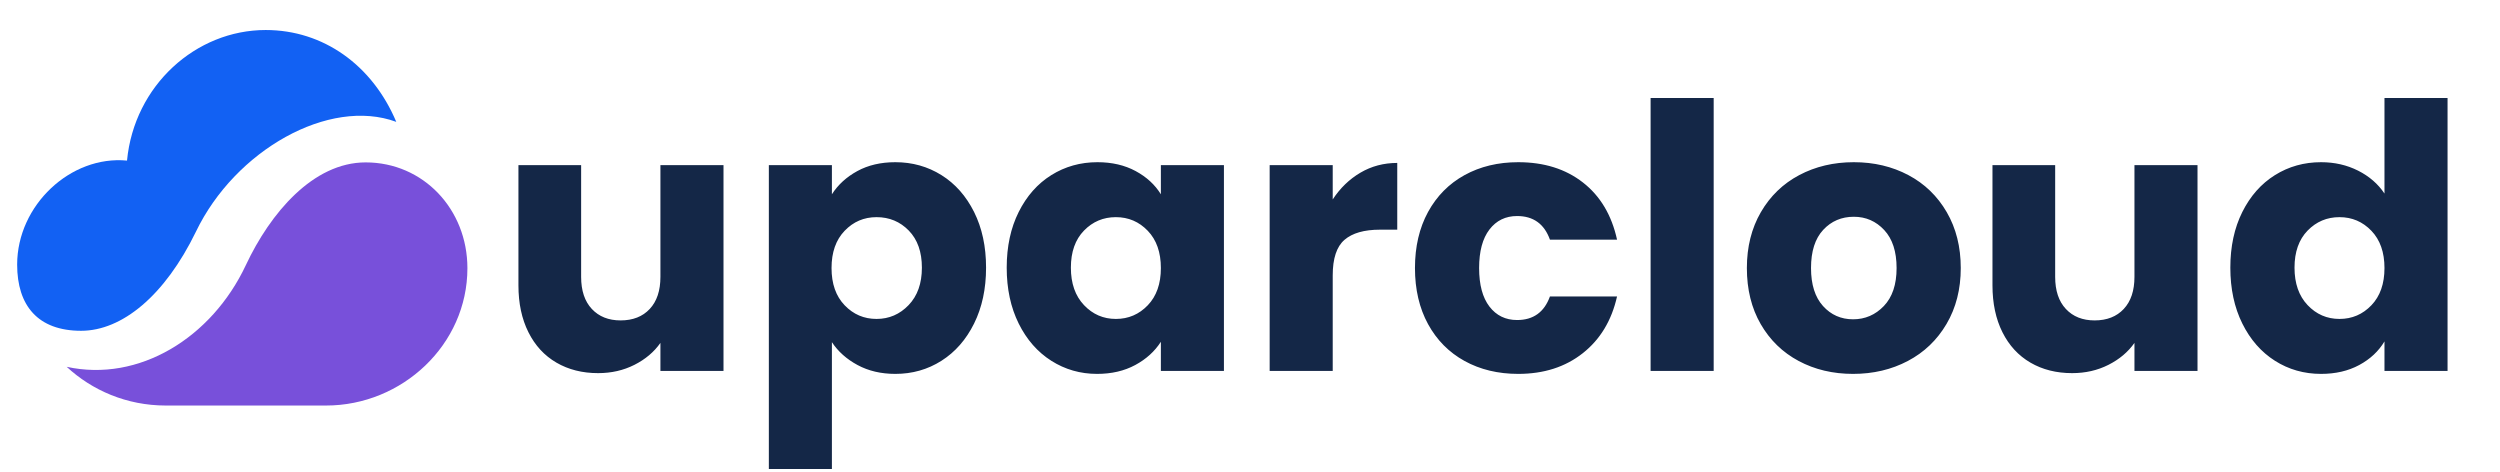
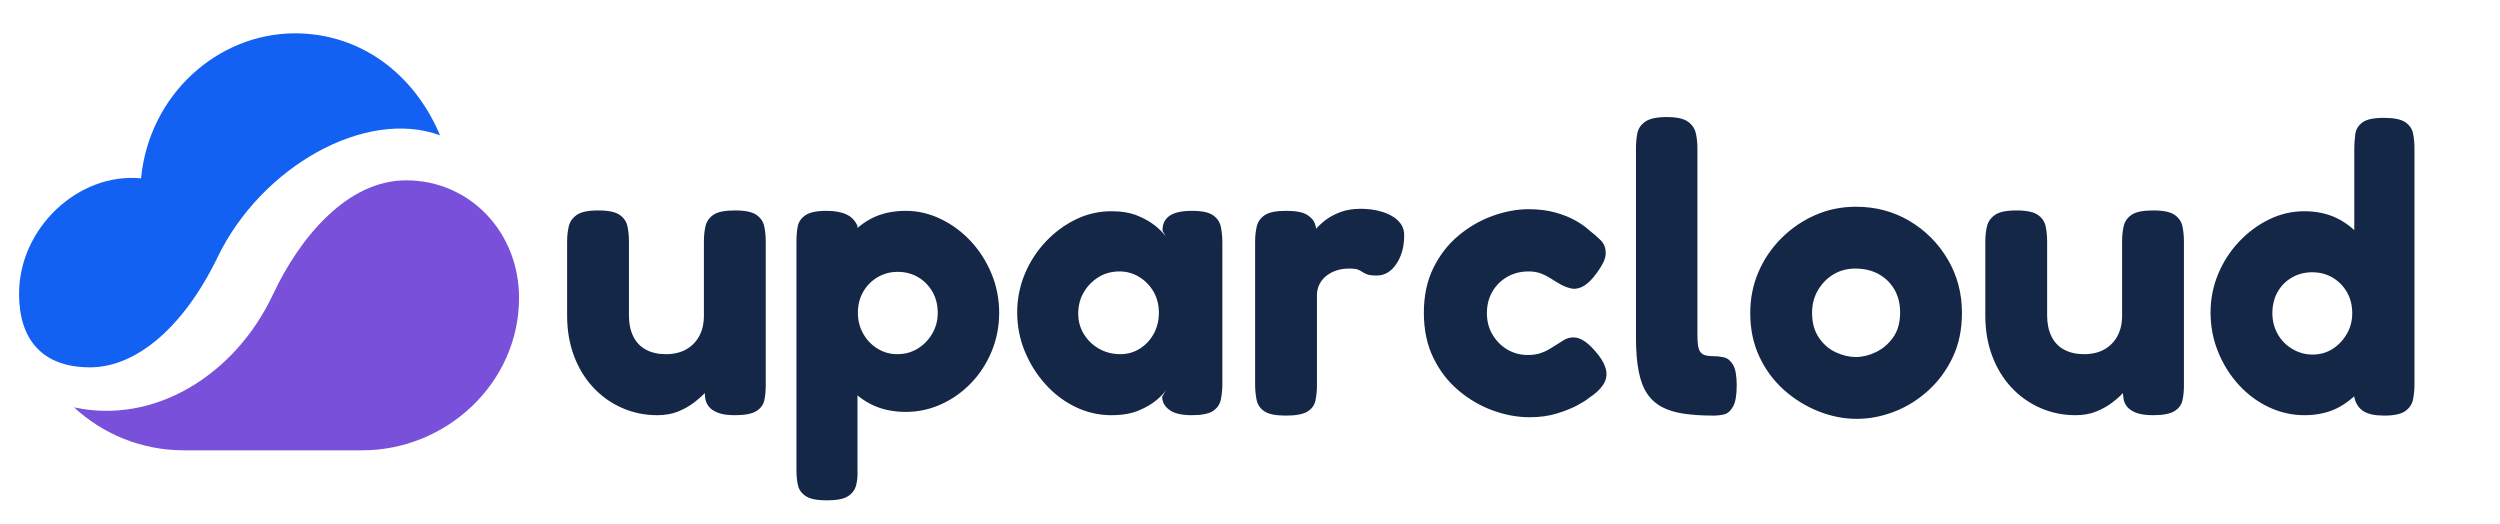
- <svg xmlns="http://www.w3.org/2000/svg" width="1166" height="220" viewBox="0 0 1166 220">
+ <svg xmlns="http://www.w3.org/2000/svg" width="1050" height="220" viewBox="0 0 1050 220">
  <g transform="translate(8 14) scale(.21)">
    <path fill="#1261F3" d="M 244 290 C 260 123 397 0 552 0 C 680 0 789 78 842 204 C 693 149 484 267 397 448 C 328 590 233 668 142 668 C 46 668 0 612 0 521 C 0 389 119 278 244 290 Z" />
    <path fill="#7850DA" d="M 110 748 C 270 783 432 684 508 522 C 562 407 657 294 774 294 C 902 294 1000 398 1000 529 C 1000 699 855 834 686 834 L 330 834 C 243 834 166 800 110 748 Z" />
  </g>
-   <path fill="#142747" d="M308.02 77.02 L337.44 77.02 L337.44 173.00 L308.02 173.00 L308.02 159.93 Q303.55 166.29 295.90 170.16 Q288.24 174.03 278.96 174.03 L278.96 174.03 Q267.95 174.03 259.52 169.13 Q251.09 164.23 246.45 154.94 Q241.80 145.65 241.80 133.10 L241.80 133.10 L241.80 77.02 L271.04 77.02 L271.04 129.14 Q271.04 138.77 276.03 144.10 Q281.02 149.44 289.45 149.44 L289.45 149.44 Q298.05 149.44 303.04 144.10 Q308.02 138.77 308.02 129.14 L308.02 129.14 L308.02 77.02 M388.00 90.61 Q392.30 83.90 399.87 79.78 Q407.44 75.65 417.59 75.65 L417.59 75.65 Q429.46 75.65 439.09 81.67 Q448.72 87.69 454.31 98.87 Q459.90 110.05 459.90 124.84 L459.90 124.84 Q459.90 139.63 454.31 150.90 Q448.72 162.16 439.09 168.27 Q429.46 174.38 417.59 174.38 L417.59 174.38 Q407.61 174.38 399.96 170.25 Q392.30 166.12 388.00 159.58 L388.00 159.58 L388.00 218.75 L358.59 218.75 L358.59 77.02 L388.00 77.02 L388.00 90.61 M429.97 124.84 Q429.97 113.83 423.87 107.55 Q417.76 101.28 408.82 101.28 L408.82 101.28 Q400.04 101.28 393.94 107.64 Q387.83 114.00 387.83 125.01 L387.83 125.01 Q387.83 136.02 393.94 142.38 Q400.04 148.75 408.82 148.75 L408.82 148.75 Q417.59 148.75 423.78 142.30 Q429.97 135.85 429.97 124.84 L429.97 124.84 M469.53 124.84 Q469.53 110.05 475.12 98.87 Q480.71 87.69 490.34 81.67 Q499.98 75.65 511.84 75.65 L511.84 75.65 Q521.99 75.65 529.65 79.78 Q537.30 83.90 541.43 90.61 L541.43 90.61 L541.43 77.02 L570.84 77.02 L570.84 173.00 L541.43 173.00 L541.43 159.41 Q537.13 166.12 529.47 170.25 Q521.82 174.38 511.67 174.38 L511.67 174.38 Q499.98 174.38 490.34 168.27 Q480.71 162.16 475.12 150.90 Q469.53 139.63 469.53 124.84 L469.53 124.84 M541.43 125.01 Q541.43 114.00 535.32 107.64 Q529.22 101.28 520.44 101.28 L520.44 101.28 Q511.67 101.28 505.57 107.55 Q499.46 113.83 499.46 124.84 L499.46 124.84 Q499.46 135.85 505.57 142.30 Q511.67 148.75 520.44 148.75 L520.44 148.75 Q529.22 148.75 535.32 142.38 Q541.43 136.02 541.43 125.01 L541.43 125.01 M621.58 93.02 Q626.74 85.11 634.48 80.55 Q642.22 75.99 651.68 75.99 L651.68 75.99 L651.68 107.12 L643.60 107.12 Q632.59 107.12 627.08 111.85 Q621.58 116.58 621.58 128.45 L621.58 128.45 L621.58 173.00 L592.17 173.00 L592.17 77.02 L621.58 77.02 L621.58 93.02 M659.94 125.01 Q659.94 110.05 666.04 98.87 Q672.15 87.69 683.07 81.67 Q693.99 75.65 708.10 75.65 L708.10 75.65 Q726.16 75.65 738.28 85.11 Q750.41 94.57 754.19 111.77 L754.19 111.77 L722.89 111.77 Q718.93 100.76 707.58 100.76 L707.58 100.76 Q699.50 100.76 694.68 107.04 Q689.86 113.32 689.86 125.01 L689.86 125.01 Q689.86 136.71 694.68 142.99 Q699.50 149.26 707.58 149.26 L707.58 149.26 Q718.93 149.26 722.89 138.26 L722.89 138.26 L754.19 138.26 Q750.41 155.11 738.20 164.74 Q725.98 174.38 708.10 174.38 L708.10 174.38 Q693.99 174.38 683.07 168.36 Q672.15 162.34 666.04 151.16 Q659.94 139.98 659.94 125.01 L659.94 125.01 M769.84 45.72 L799.26 45.72 L799.26 173.00 L769.84 173.00 L769.84 45.72 M864.27 174.38 Q850.17 174.38 838.90 168.36 Q827.64 162.34 821.19 151.16 Q814.74 139.98 814.74 125.01 L814.74 125.01 Q814.74 110.22 821.27 98.95 Q827.81 87.69 839.16 81.67 Q850.51 75.65 864.62 75.65 L864.62 75.65 Q878.72 75.65 890.07 81.67 Q901.42 87.69 907.96 98.95 Q914.50 110.22 914.50 125.01 L914.50 125.01 Q914.50 139.80 907.87 151.07 Q901.25 162.34 889.81 168.36 Q878.38 174.38 864.27 174.38 L864.27 174.38 M864.27 148.92 Q872.70 148.92 878.63 142.73 Q884.57 136.54 884.57 125.01 L884.57 125.01 Q884.57 113.49 878.81 107.30 Q873.04 101.10 864.62 101.10 L864.62 101.10 Q856.02 101.10 850.34 107.21 Q844.66 113.32 844.66 125.01 L844.66 125.01 Q844.66 136.54 850.25 142.73 Q855.84 148.92 864.27 148.92 L864.27 148.92 M995.51 77.02 L1024.92 77.02 L1024.92 173.00 L995.51 173.00 L995.51 159.93 Q991.04 166.29 983.38 170.16 Q975.73 174.03 966.44 174.03 L966.44 174.03 Q955.43 174.03 947.00 169.13 Q938.58 164.23 933.93 154.94 Q929.29 145.65 929.29 133.10 L929.29 133.10 L929.29 77.02 L958.53 77.02 L958.53 129.14 Q958.53 138.77 963.52 144.10 Q968.50 149.44 976.93 149.44 L976.93 149.44 Q985.53 149.44 990.52 144.10 Q995.51 138.77 995.51 129.14 L995.51 129.14 L995.51 77.02 M1040.23 124.84 Q1040.23 110.05 1045.82 98.87 Q1051.41 87.69 1061.04 81.67 Q1070.67 75.65 1082.54 75.65 L1082.54 75.65 Q1092.00 75.65 1099.83 79.60 Q1107.65 83.56 1112.12 90.27 L1112.12 90.27 L1112.12 45.72 L1141.54 45.72 L1141.54 173.00 L1112.12 173.00 L1112.12 159.24 Q1108.00 166.12 1100.34 170.25 Q1092.69 174.38 1082.54 174.38 L1082.54 174.38 Q1070.67 174.38 1061.04 168.27 Q1051.41 162.16 1045.82 150.90 Q1040.23 139.63 1040.23 124.84 L1040.23 124.84 M1112.12 125.01 Q1112.12 114.00 1106.02 107.64 Q1099.91 101.28 1091.14 101.28 L1091.14 101.28 Q1082.37 101.28 1076.26 107.55 Q1070.16 113.83 1070.16 124.84 L1070.16 124.84 Q1070.16 135.85 1076.26 142.30 Q1082.37 148.75 1091.14 148.75 L1091.14 148.75 Q1099.91 148.75 1106.02 142.38 Q1112.12 136.02 1112.12 125.01 L1112.12 125.01" />
+   <path fill="#142747" d="M276.03 174.38 L276.03 174.38 Q268.12 174.38 261.15 171.28 Q254.19 168.18 249.03 162.59 Q243.87 157.00 241.03 149.35 Q238.19 141.70 238.19 132.58 L238.19 132.58 L238.19 101.45 Q238.19 98.01 238.88 95.08 Q239.57 92.16 242.23 90.27 Q244.90 88.38 251.26 88.38 L251.26 88.38 Q257.63 88.38 260.29 90.27 Q262.96 92.16 263.56 95.17 Q264.16 98.18 264.16 101.62 L264.16 101.62 L264.16 132.58 Q264.16 137.57 265.97 141.27 Q267.78 144.96 271.30 146.86 Q274.83 148.75 279.64 148.75 L279.64 148.75 Q284.63 148.75 288.16 146.77 Q291.68 144.79 293.66 141.18 Q295.64 137.57 295.64 132.58 L295.64 132.58 L295.64 101.28 Q295.64 97.84 296.33 94.91 Q297.02 91.99 299.68 90.18 Q302.35 88.38 308.71 88.38 L308.71 88.38 Q315.08 88.38 317.74 90.27 Q320.41 92.16 321.01 95.17 Q321.61 98.18 321.61 101.45 L321.61 101.45 L321.61 161.99 Q321.61 165.26 321.01 168.10 Q320.41 170.94 317.66 172.66 Q314.90 174.38 308.71 174.38 L308.71 174.38 Q304.07 174.38 301.49 173.34 Q298.91 172.31 297.70 170.76 Q296.50 169.22 296.24 167.50 Q295.98 165.78 295.98 164.40 L295.98 164.40 L298.22 162.51 Q297.70 163.20 295.98 165.09 Q294.26 166.98 291.43 169.13 Q288.59 171.28 284.80 172.83 Q281.02 174.38 276.03 174.38 M380.44 173.00 L380.44 173.00 Q372.01 173.00 365.56 169.65 Q359.11 166.29 354.89 160.53 Q350.68 154.77 348.53 147.20 Q346.38 139.63 346.55 130.86 L346.55 130.86 Q346.55 122.43 348.79 114.78 Q351.02 107.12 355.24 101.19 Q359.45 95.26 365.73 91.90 Q372.01 88.55 380.44 88.55 L380.44 88.55 Q388.00 88.55 395.14 91.99 Q402.28 95.43 407.78 101.36 Q413.29 107.30 416.47 115.04 Q419.65 122.78 419.65 131.38 L419.65 131.38 Q419.65 139.98 416.47 147.63 Q413.29 155.28 407.78 160.96 Q402.28 166.64 395.23 169.82 Q388.18 173.00 380.44 173.00 M347.24 210.15 L347.24 210.15 Q341.05 210.15 338.38 208.35 Q335.72 206.54 335.11 203.70 Q334.51 200.86 334.51 197.60 L334.51 197.60 L334.51 101.45 Q334.51 98.01 335.03 95.17 Q335.54 92.33 338.21 90.44 Q340.88 88.55 347.07 88.55 L347.07 88.55 Q352.40 88.55 355.58 90.10 Q358.76 91.64 360.14 94.91 L360.14 94.91 L360.14 197.42 Q360.31 200.69 359.62 203.62 Q358.94 206.54 356.27 208.35 Q353.60 210.15 347.24 210.15 M376.82 148.75 L376.82 148.75 Q381.64 148.75 385.42 146.43 Q389.21 144.10 391.53 140.15 Q393.85 136.19 393.85 131.38 L393.85 131.38 Q393.85 126.39 391.62 122.52 Q389.38 118.65 385.60 116.41 Q381.81 114.18 377.00 114.18 L377.00 114.18 Q372.35 114.18 368.48 116.50 Q364.61 118.82 362.46 122.69 Q360.31 126.56 360.31 131.38 L360.31 131.38 Q360.31 136.19 362.55 140.15 Q364.78 144.10 368.57 146.43 Q372.35 148.75 376.82 148.75 M500.49 174.38 L500.49 174.38 Q494.13 174.38 491.12 172.14 Q488.11 169.90 488.11 166.64 L488.11 166.64 L489.83 163.71 Q488.80 165.43 485.87 167.93 Q482.95 170.42 478.30 172.40 Q473.66 174.38 466.78 174.38 L466.78 174.38 Q458.87 174.38 451.73 170.94 Q444.59 167.50 439.09 161.39 Q433.58 155.28 430.40 147.54 Q427.22 139.80 427.22 131.20 L427.22 131.20 Q427.22 122.78 430.40 115.12 Q433.58 107.47 439.17 101.53 Q444.76 95.60 451.82 92.16 Q458.87 88.72 466.78 88.72 L466.78 88.72 Q473.14 88.72 477.62 90.53 Q482.09 92.33 485.10 94.74 Q488.11 97.15 489.66 99.38 L489.66 99.38 L488.28 96.98 Q488.11 92.85 491.12 90.70 Q494.13 88.55 500.66 88.55 L500.66 88.55 Q506.86 88.55 509.52 90.44 Q512.19 92.33 512.79 95.43 Q513.39 98.52 513.39 101.96 L513.39 101.96 L513.39 161.30 Q513.39 164.57 512.79 167.67 Q512.19 170.76 509.52 172.57 Q506.86 174.38 500.49 174.38 M470.56 148.75 L470.56 148.75 Q475.04 148.75 478.73 146.43 Q482.43 144.10 484.58 140.15 Q486.73 136.19 486.73 131.38 L486.73 131.38 Q486.73 126.39 484.50 122.52 Q482.26 118.65 478.48 116.33 Q474.69 114.00 470.22 114.00 L470.22 114.00 Q465.23 114.00 461.36 116.41 Q457.49 118.82 455.17 122.78 Q452.85 126.73 452.85 131.72 L452.85 131.72 Q452.85 136.36 455.17 140.23 Q457.49 144.10 461.53 146.43 Q465.58 148.75 470.56 148.75 M540.05 174.55 L540.05 174.55 Q533.69 174.55 531.02 172.74 Q528.36 170.94 527.75 167.84 Q527.15 164.74 527.15 161.48 L527.15 161.48 L527.15 101.45 Q527.15 98.01 527.84 95.08 Q528.53 92.16 531.19 90.35 Q533.86 88.55 540.22 88.55 L540.22 88.55 Q546.24 88.55 548.91 90.18 Q551.58 91.82 552.26 93.97 Q552.95 96.12 552.95 97.66 L552.95 97.66 L550.89 98.70 Q551.23 98.01 552.69 96.20 Q554.16 94.40 556.74 92.42 Q559.32 90.44 563.01 89.06 Q566.71 87.69 571.53 87.69 L571.53 87.69 Q573.42 87.69 575.74 87.95 Q578.06 88.20 580.56 88.98 Q583.05 89.75 585.12 91.04 Q587.18 92.33 588.47 94.22 Q589.76 96.12 589.76 98.87 L589.76 98.87 Q589.76 105.92 586.49 110.82 Q583.22 115.72 578.24 115.72 L578.24 115.72 Q575.31 115.72 574.11 115.21 Q572.90 114.69 572.13 114.18 Q571.36 113.66 570.32 113.23 Q569.29 112.80 566.54 112.80 L566.54 112.80 Q563.96 112.80 561.64 113.49 Q559.32 114.18 557.34 115.64 Q555.36 117.10 554.24 119.25 Q553.12 121.40 553.12 123.98 L553.12 123.98 L553.12 161.82 Q553.12 165.09 552.52 168.10 Q551.92 171.11 549.17 172.83 Q546.42 174.55 540.05 174.55 M642.39 175.24 L642.39 175.24 Q634.82 175.24 627.00 172.40 Q619.17 169.56 612.55 163.97 Q605.93 158.38 601.97 150.21 Q598.02 142.04 598.02 131.38 L598.02 131.38 Q598.02 120.71 601.97 112.63 Q605.93 104.54 612.46 99.04 Q619.00 93.54 626.83 90.70 Q634.65 87.86 642.05 87.86 L642.05 87.86 Q648.41 87.86 653.49 89.32 Q658.56 90.78 662.09 92.85 Q665.61 94.91 667.16 96.46 L667.16 96.46 Q670.08 98.70 672.32 100.93 Q674.56 103.17 674.38 106.78 L674.38 106.78 Q674.21 108.67 673.18 110.65 Q672.15 112.63 670.60 114.69 L670.60 114.69 Q665.44 121.92 660.28 121.23 L660.28 121.23 Q657.70 120.71 655.55 119.51 Q653.40 118.30 651.42 117.01 Q649.44 115.72 647.21 114.86 Q644.97 114.00 642.05 114.00 L642.05 114.00 Q637.06 114.00 633.10 116.24 Q629.15 118.48 626.83 122.43 Q624.50 126.39 624.50 131.55 L624.50 131.55 Q624.50 136.54 626.83 140.49 Q629.15 144.45 633.02 146.77 Q636.89 149.09 641.70 149.09 L641.70 149.09 Q644.63 149.09 646.78 148.40 Q648.93 147.72 650.48 146.77 Q652.02 145.82 652.88 145.31 L652.88 145.31 Q654.95 143.93 656.84 142.81 Q658.73 141.70 660.80 141.70 L660.80 141.70 Q663.20 141.70 665.78 143.50 Q668.36 145.31 671.46 149.26 L671.46 149.26 Q674.21 152.88 674.64 155.97 Q675.07 159.07 673.18 161.82 Q671.29 164.57 667.33 167.15 L667.33 167.15 Q665.96 168.36 662.43 170.25 Q658.90 172.14 653.83 173.69 Q648.76 175.24 642.39 175.24 M719.79 174.55 L719.79 174.55 Q712.74 174.55 707.32 173.77 Q701.90 173.00 698.03 170.94 Q694.16 168.87 691.76 165.26 Q689.35 161.65 688.23 155.89 Q687.11 150.12 687.11 141.70 L687.11 141.70 L687.11 62.23 Q687.11 58.79 687.71 55.87 Q688.32 52.94 691.07 51.05 Q693.82 49.16 700.01 49.16 L700.01 49.16 Q706.20 49.16 708.87 51.05 Q711.54 52.94 712.22 55.87 Q712.91 58.79 712.91 62.23 L712.91 62.23 L712.91 140.49 Q712.91 143.24 713.17 145.05 Q713.43 146.86 714.20 147.89 Q714.98 148.92 716.35 149.26 Q717.73 149.61 719.96 149.61 L719.96 149.61 Q722.03 149.61 724.18 150.12 Q726.33 150.64 727.88 153.22 Q729.42 155.80 729.42 161.82 L729.42 161.82 Q729.42 168.01 727.88 170.76 Q726.33 173.52 724.18 174.03 Q722.03 174.55 719.79 174.55 M779.82 175.92 L779.82 175.92 Q771.74 175.92 763.74 172.74 Q755.74 169.56 749.20 163.71 Q742.67 157.86 738.88 149.69 Q735.10 141.52 735.10 131.55 L735.10 131.55 Q735.10 122.26 738.54 114.26 Q741.98 106.26 748.17 100.07 Q754.36 93.88 762.36 90.35 Q770.36 86.83 779.48 86.83 L779.48 86.83 Q791.86 86.83 801.92 92.76 Q811.98 98.70 818.00 108.84 Q824.02 118.99 824.02 131.38 L824.02 131.38 Q824.02 141.87 820.15 150.04 Q816.28 158.21 809.83 164.06 Q803.38 169.90 795.56 172.91 Q787.73 175.92 779.82 175.92 M779.48 149.95 L779.48 149.95 Q783.60 149.95 787.90 147.89 Q792.20 145.82 795.13 141.70 Q798.05 137.57 798.05 131.20 L798.05 131.20 Q798.05 125.70 795.64 121.57 Q793.24 117.44 789.02 115.12 Q784.81 112.80 779.30 112.80 L779.30 112.80 Q774.14 112.80 770.10 115.21 Q766.06 117.62 763.57 121.83 Q761.07 126.04 761.07 131.38 L761.07 131.38 Q761.07 137.57 763.91 141.78 Q766.75 146.00 771.05 147.97 Q775.35 149.95 779.48 149.95 M871.67 174.38 L871.67 174.38 Q863.76 174.38 856.79 171.28 Q849.82 168.18 844.66 162.59 Q839.50 157.00 836.67 149.35 Q833.83 141.70 833.83 132.58 L833.83 132.58 L833.83 101.45 Q833.83 98.01 834.52 95.08 Q835.20 92.16 837.87 90.27 Q840.54 88.38 846.90 88.38 L846.90 88.38 Q853.26 88.38 855.93 90.27 Q858.60 92.16 859.20 95.17 Q859.80 98.18 859.80 101.62 L859.80 101.62 L859.80 132.58 Q859.80 137.57 861.61 141.27 Q863.41 144.96 866.94 146.86 Q870.46 148.75 875.28 148.75 L875.28 148.75 Q880.27 148.75 883.79 146.77 Q887.32 144.79 889.30 141.18 Q891.28 137.57 891.28 132.58 L891.28 132.58 L891.28 101.28 Q891.28 97.84 891.96 94.91 Q892.65 91.99 895.32 90.18 Q897.98 88.38 904.35 88.38 L904.35 88.38 Q910.71 88.38 913.38 90.27 Q916.04 92.16 916.65 95.17 Q917.25 98.18 917.25 101.45 L917.25 101.45 L917.25 161.99 Q917.25 165.26 916.65 168.10 Q916.04 170.94 913.29 172.66 Q910.54 174.38 904.35 174.38 L904.35 174.38 Q899.70 174.38 897.12 173.34 Q894.54 172.31 893.34 170.76 Q892.14 169.22 891.88 167.50 Q891.62 165.78 891.62 164.40 L891.62 164.40 L893.86 162.51 Q893.34 163.20 891.62 165.09 Q889.90 166.98 887.06 169.13 Q884.22 171.28 880.44 172.83 Q876.66 174.38 871.67 174.38 M967.82 174.38 L967.82 174.38 Q960.08 174.38 952.94 171.02 Q945.80 167.67 940.30 161.65 Q934.79 155.63 931.61 147.80 Q928.43 139.98 928.43 131.20 L928.43 131.20 Q928.43 122.78 931.61 115.12 Q934.79 107.47 940.38 101.53 Q945.97 95.60 953.02 92.16 Q960.08 88.72 967.82 88.72 L967.82 88.72 Q976.07 88.72 982.35 92.07 Q988.63 95.43 992.93 101.28 Q997.23 107.12 999.38 114.86 Q1001.53 122.60 1001.70 131.03 L1001.70 131.03 Q1001.87 139.80 999.72 147.54 Q997.57 155.28 993.27 161.30 Q988.97 167.32 982.69 170.85 Q976.42 174.38 967.82 174.38 M971.26 148.92 L971.26 148.92 Q975.90 148.92 979.60 146.60 Q983.30 144.28 985.62 140.32 Q987.94 136.36 987.94 131.55 L987.94 131.55 Q987.94 126.56 985.70 122.69 Q983.47 118.82 979.68 116.58 Q975.90 114.35 971.08 114.35 L971.08 114.35 Q966.44 114.35 962.57 116.58 Q958.70 118.82 956.55 122.69 Q954.40 126.56 954.40 131.55 L954.40 131.55 Q954.40 136.36 956.64 140.32 Q958.87 144.28 962.83 146.60 Q966.78 148.92 971.26 148.92 M1001.36 174.55 L1001.36 174.55 Q995.51 174.55 992.58 172.66 Q989.66 170.76 988.80 166.81 L988.80 166.81 L988.80 62.58 Q988.80 59.31 989.23 56.30 Q989.66 53.29 992.24 51.40 Q994.82 49.50 1001.18 49.50 L1001.18 49.50 Q1007.55 49.50 1010.21 51.31 Q1012.88 53.12 1013.48 56.04 Q1014.08 58.96 1014.08 62.40 L1014.08 62.40 L1014.08 161.48 Q1014.08 164.74 1013.48 167.75 Q1012.88 170.76 1010.21 172.66 Q1007.55 174.55 1001.36 174.55" />
</svg>
